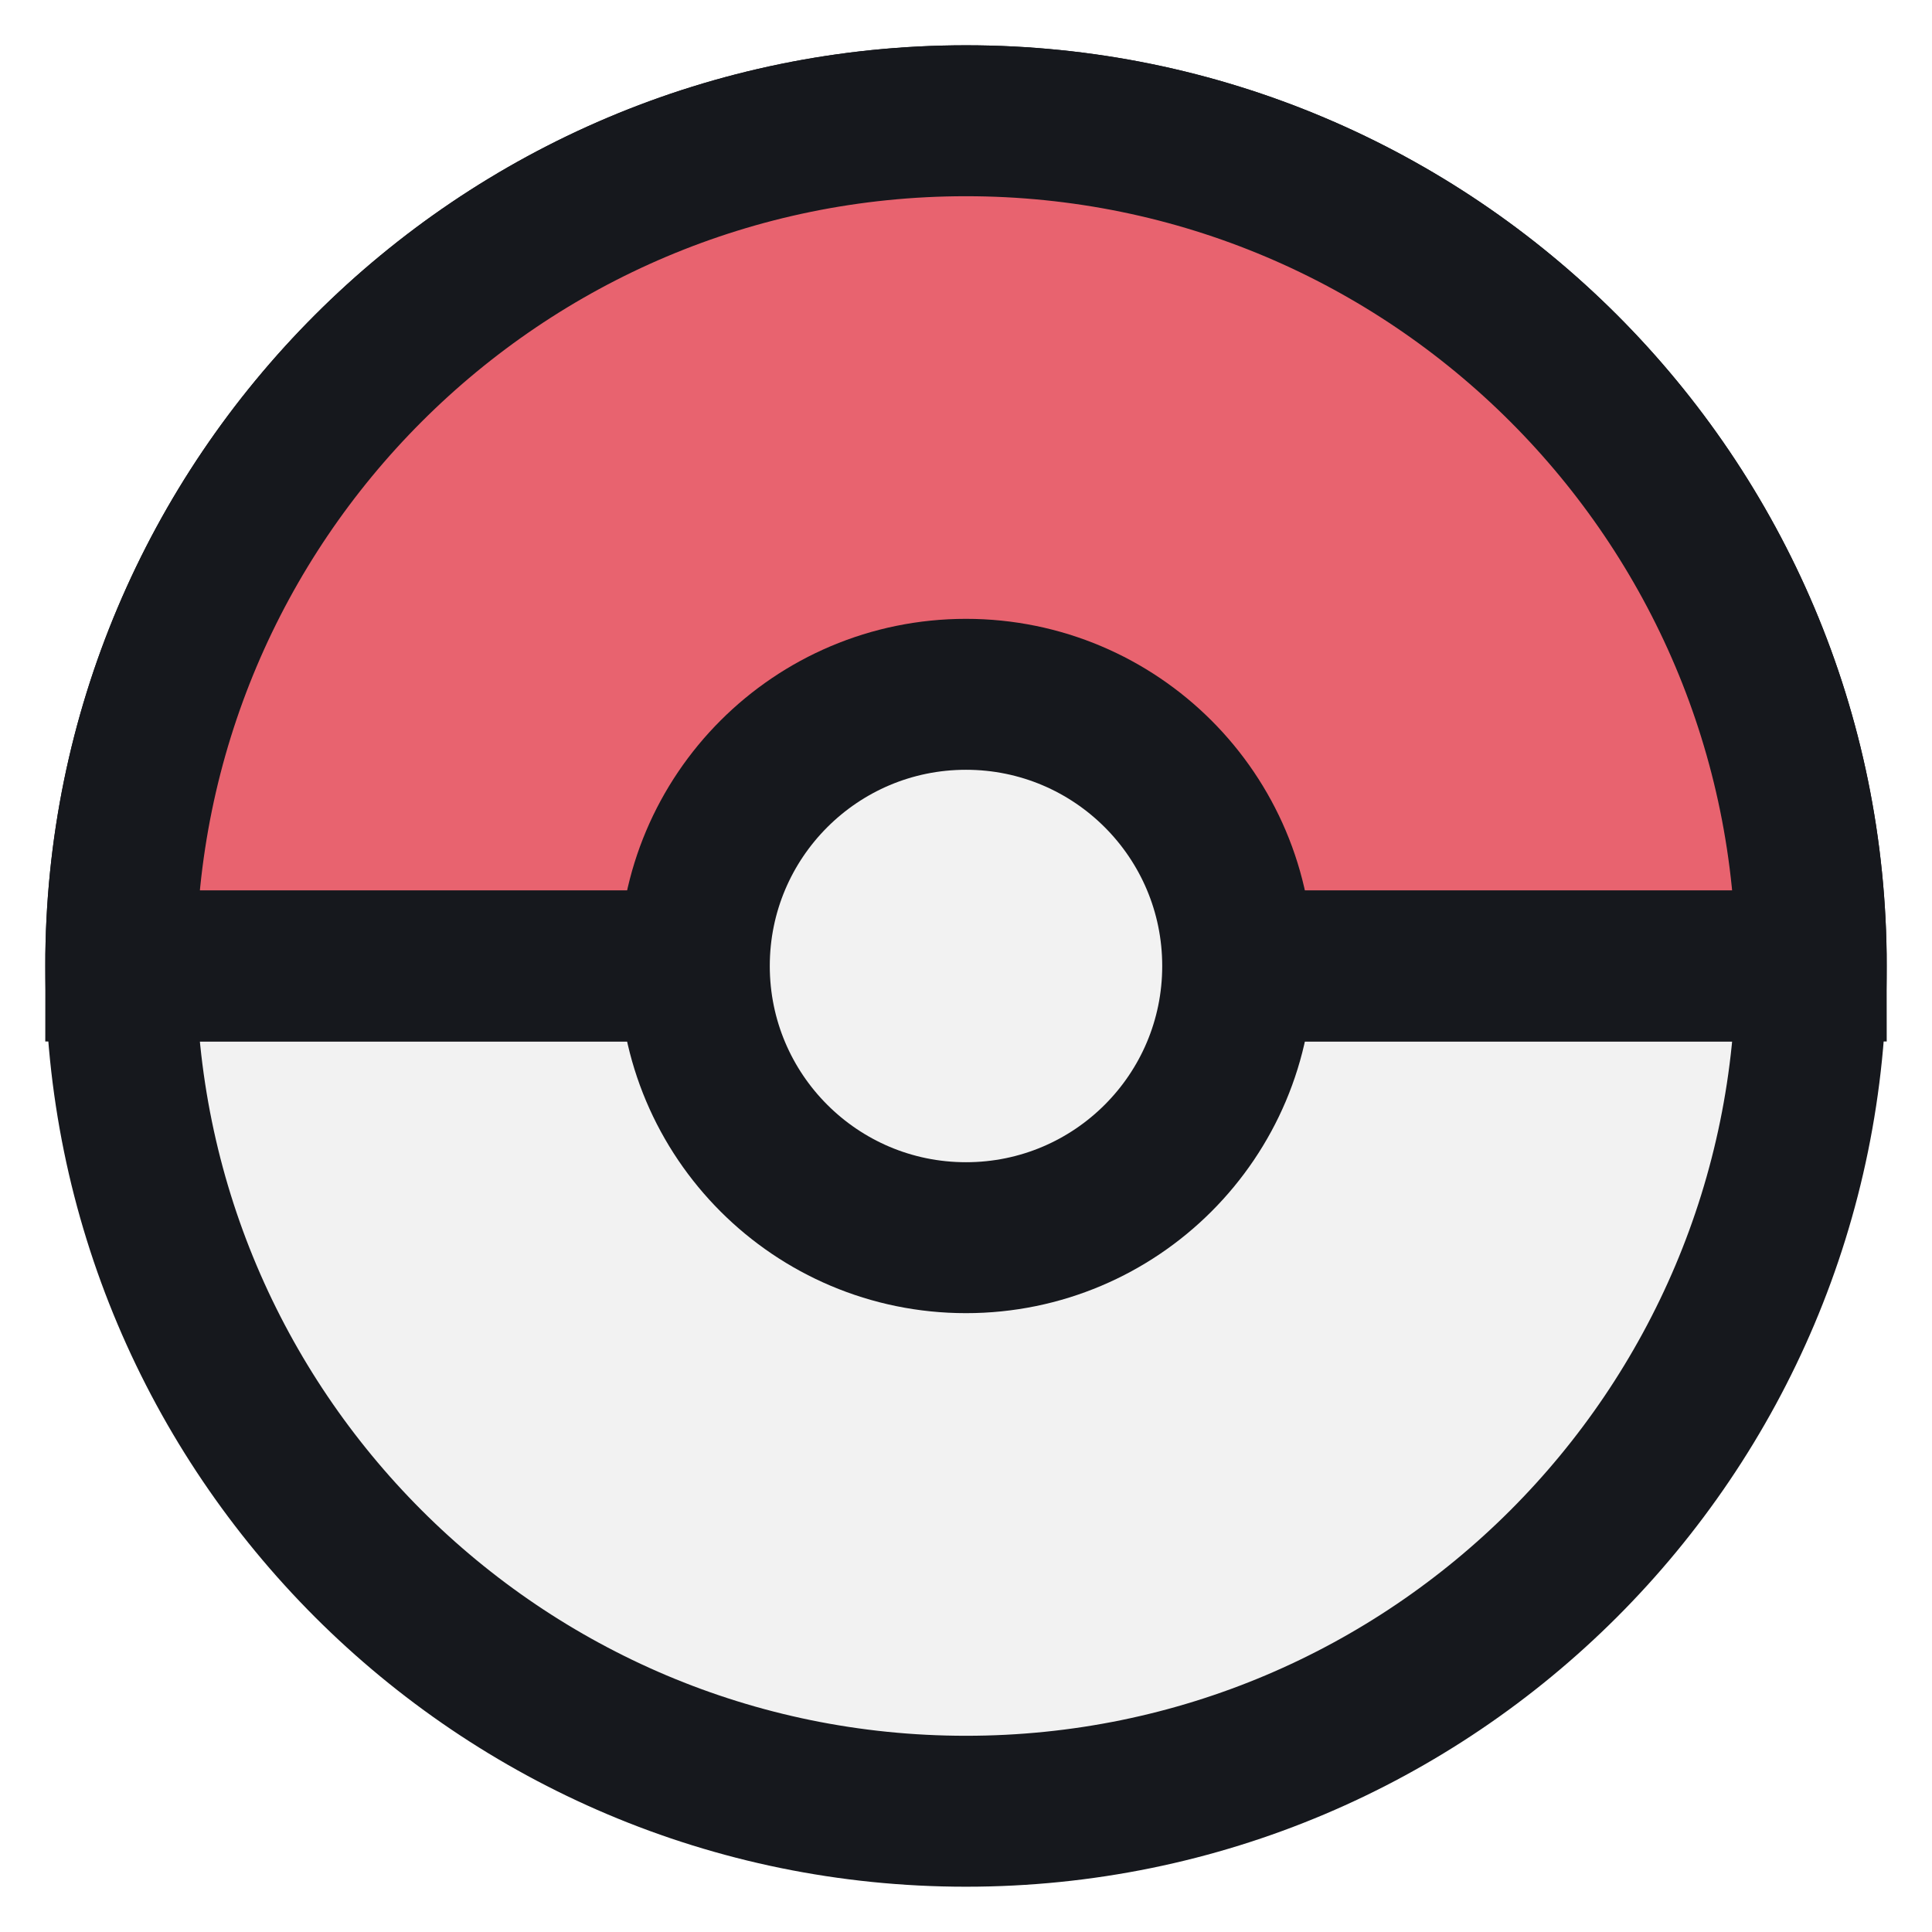
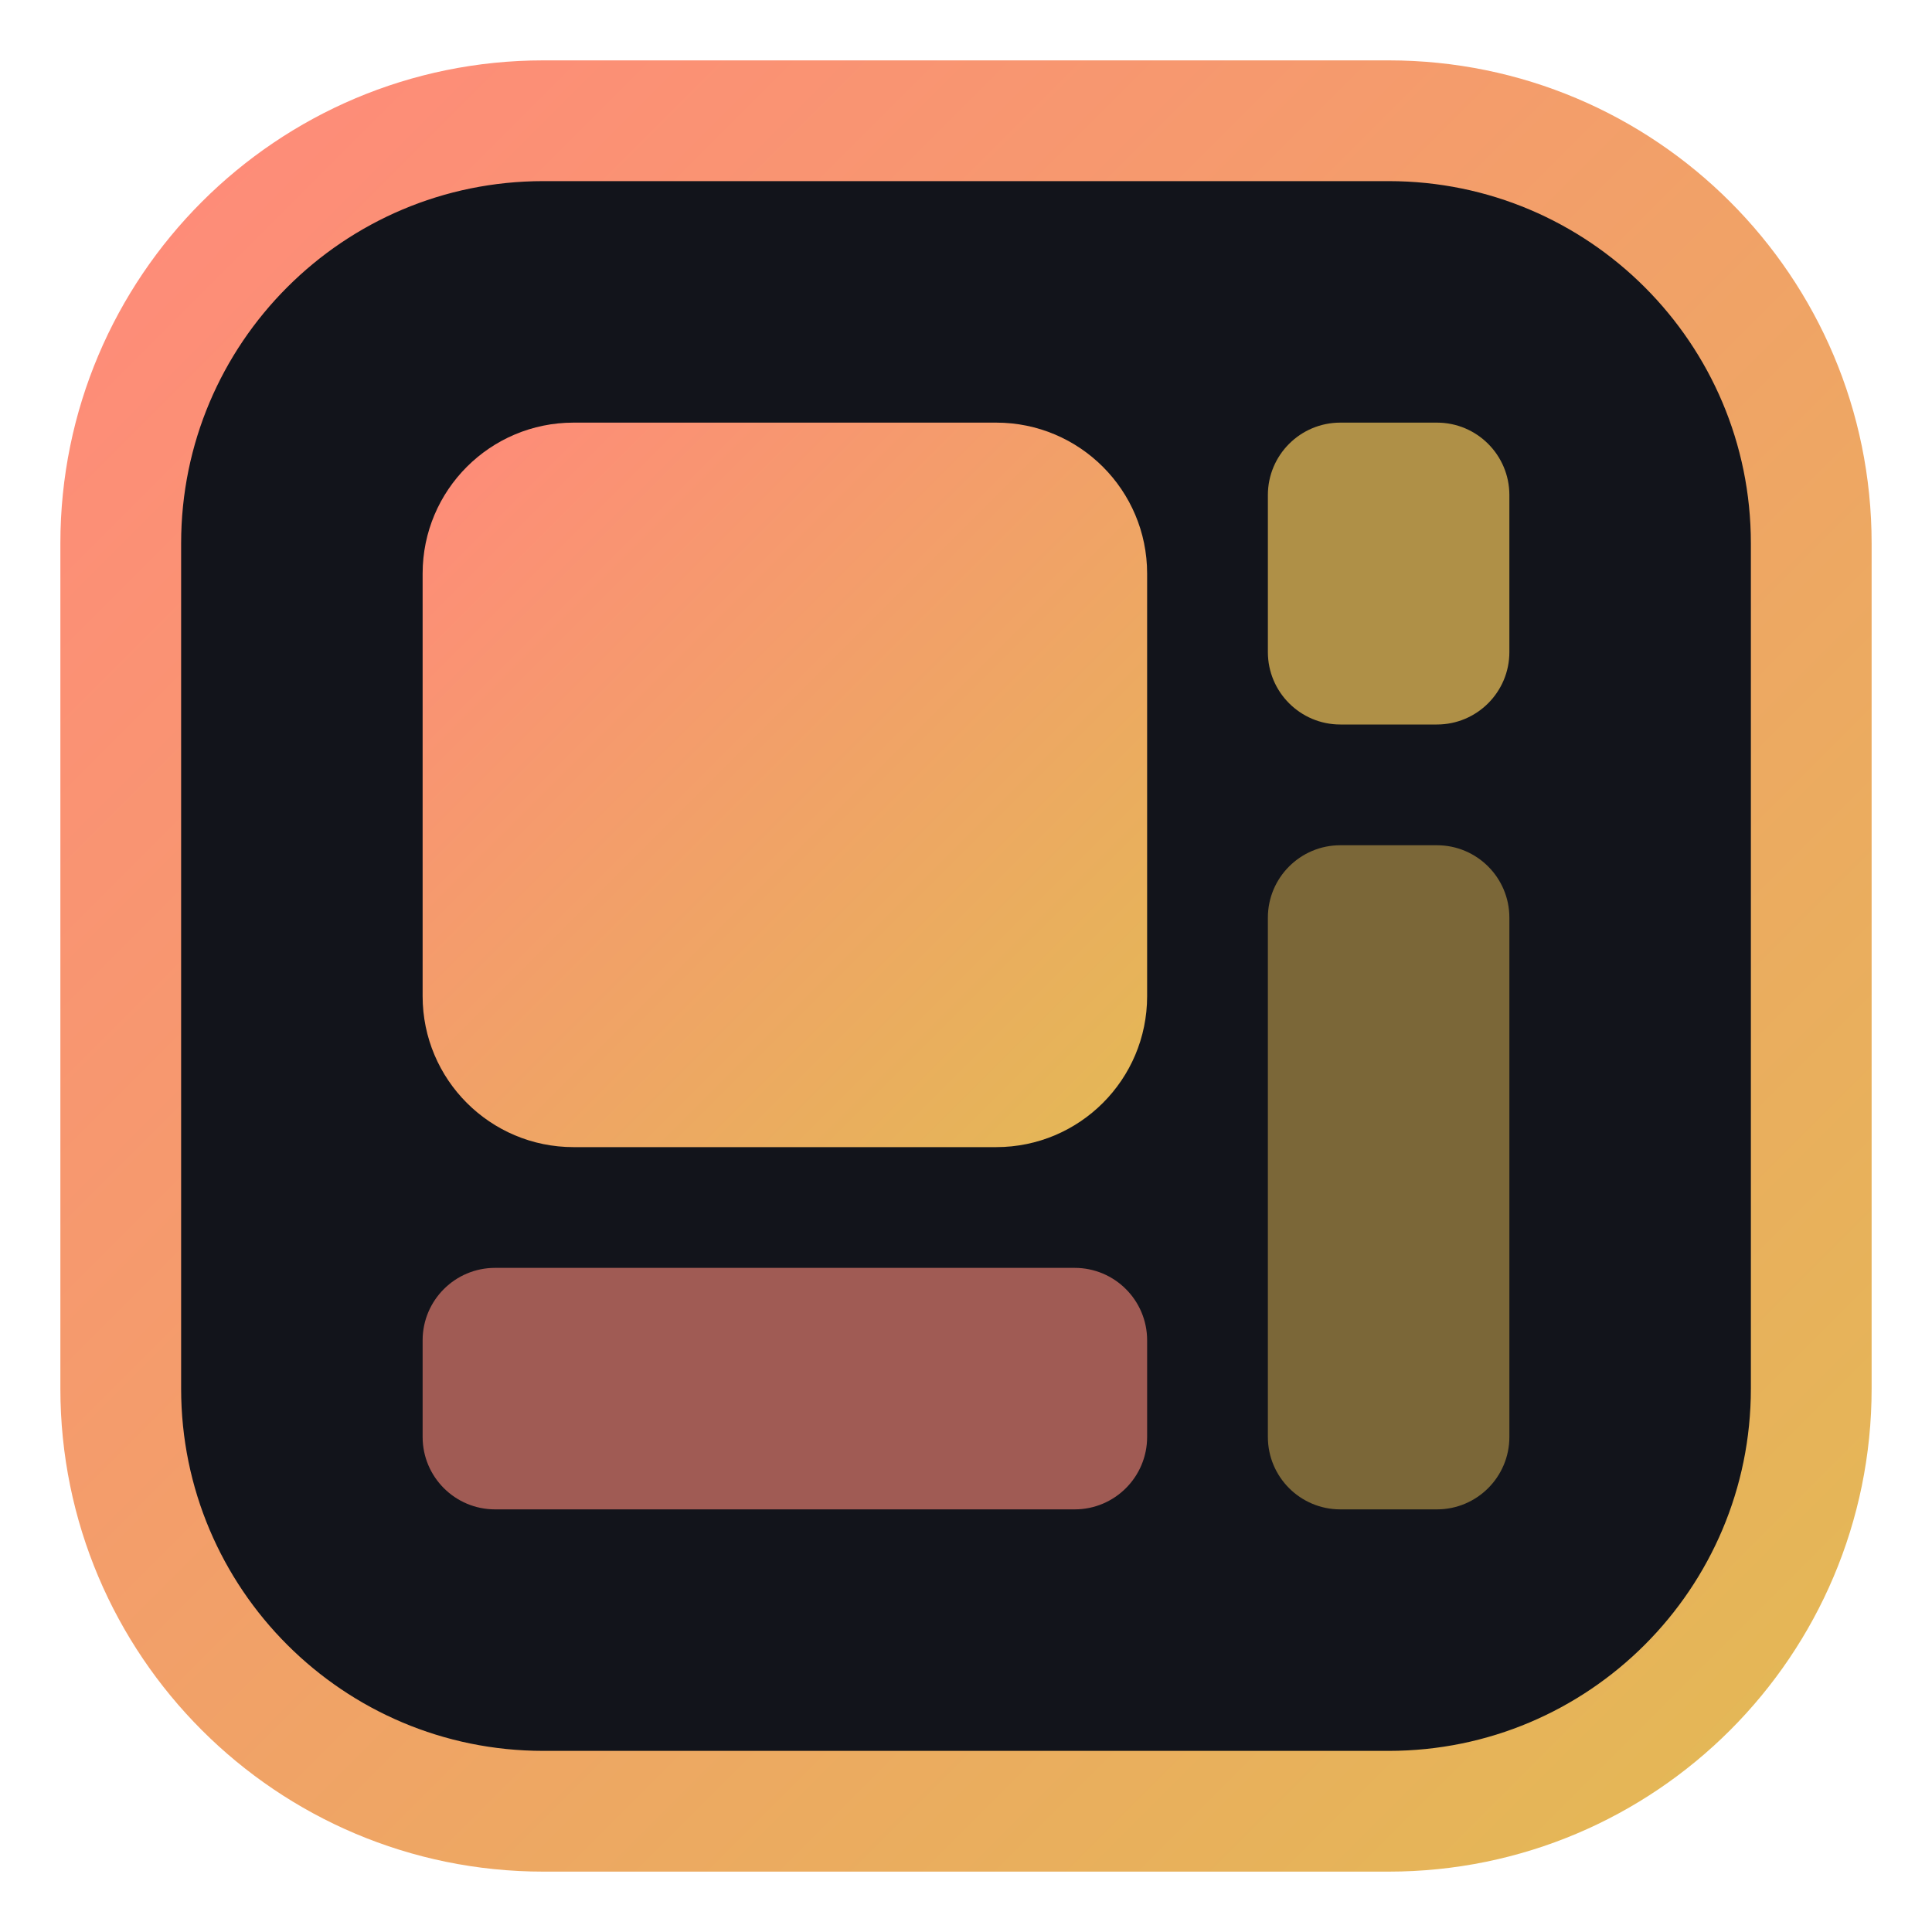
<svg xmlns="http://www.w3.org/2000/svg" viewBox="0 0 32 32">
-   <circle cx="16" cy="16" r="14" fill="#f2f2f2" stroke="#16181d" stroke-width="2.5" />
-   <path d="M2 16a14 14 0 0 1 28 0z" fill="#e8636f" stroke="#16181d" stroke-width="2.5" />
-   <line x1="2" y1="16" x2="30" y2="16" stroke="#16181d" stroke-width="2.5" />
-   <circle cx="16" cy="16" r="4.5" fill="#f2f2f2" stroke="#16181d" stroke-width="2.5" />
+   <defs>
+     <linearGradient id="g" x1="0" y1="0" x2="1" y2="1">
+       <stop offset="0" stop-color="#ff8a7a" />
+       <stop offset="1" stop-color="#e3b955" />
+     </linearGradient>
+   </defs>
+   <rect x="2" y="2" width="28" height="28" rx="7" fill="#12141b" stroke="url(#g)" stroke-width="2" />
+   <rect x="7" y="7" width="12" height="12" rx="2.5" fill="url(#g)" />
+   <rect x="21" y="7" width="4" height="5" rx="1.2" fill="#e3b955" opacity=".75" />
+   <rect x="21" y="14" width="4" height="11" rx="1.2" fill="#e3b955" opacity=".5" />
+   <rect x="7" y="21" width="12" height="4" rx="1.2" fill="#ff8a7a" opacity=".6" />
</svg>
